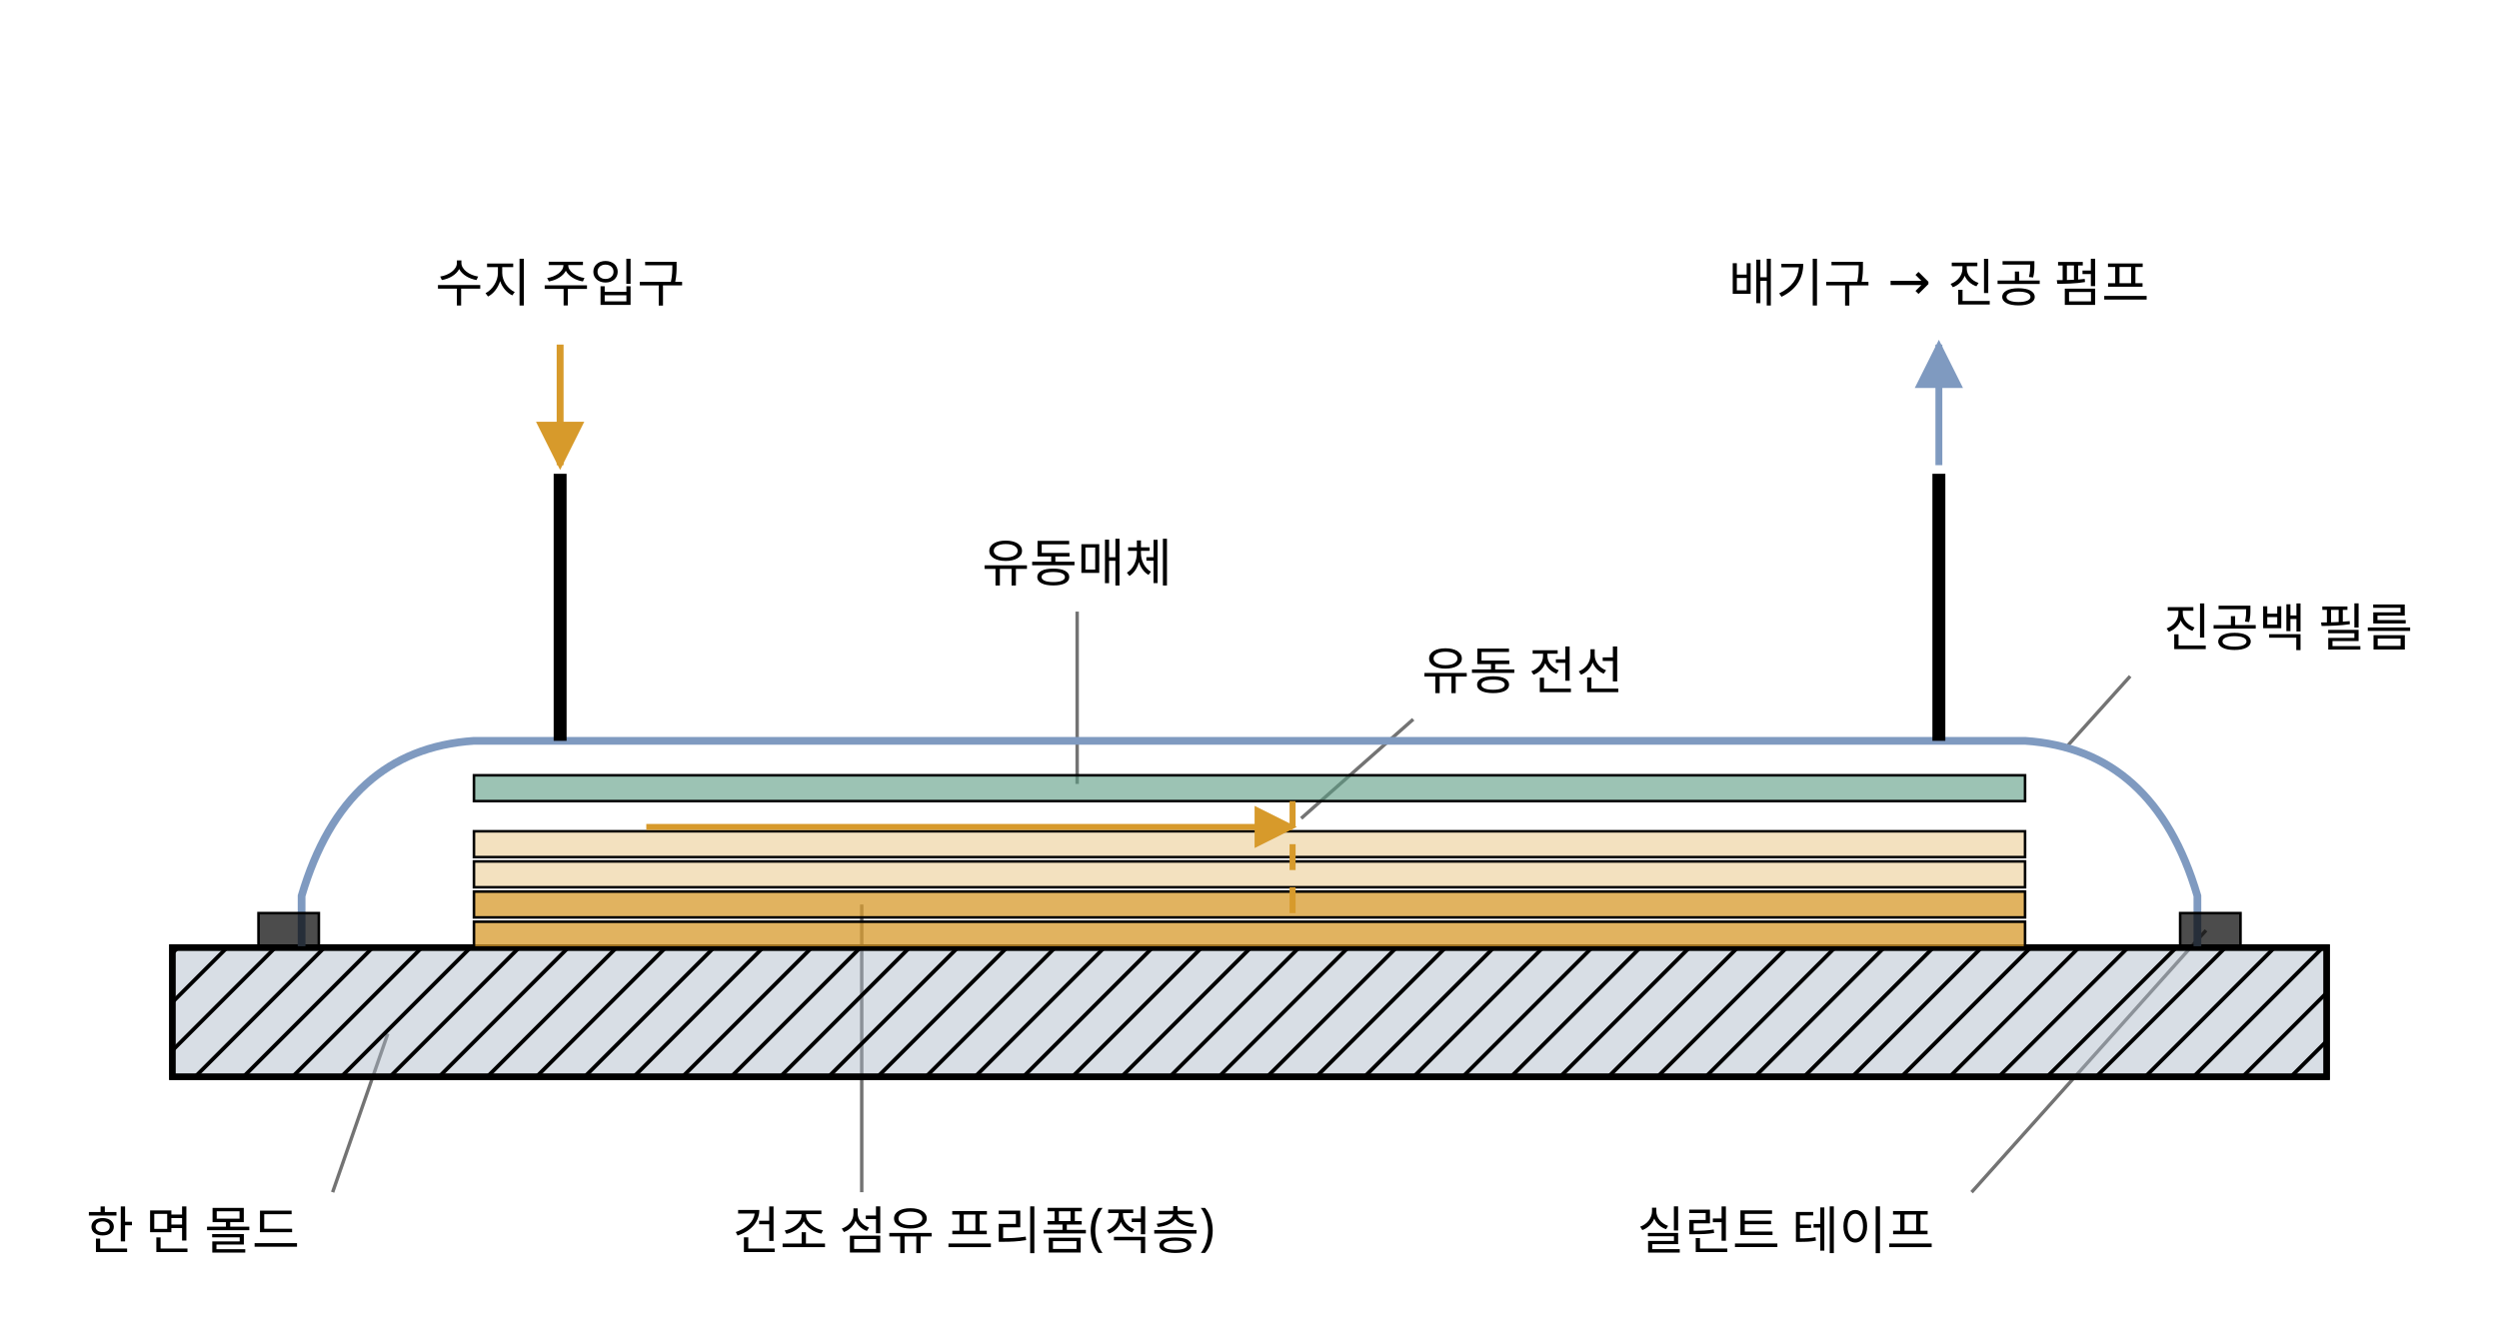
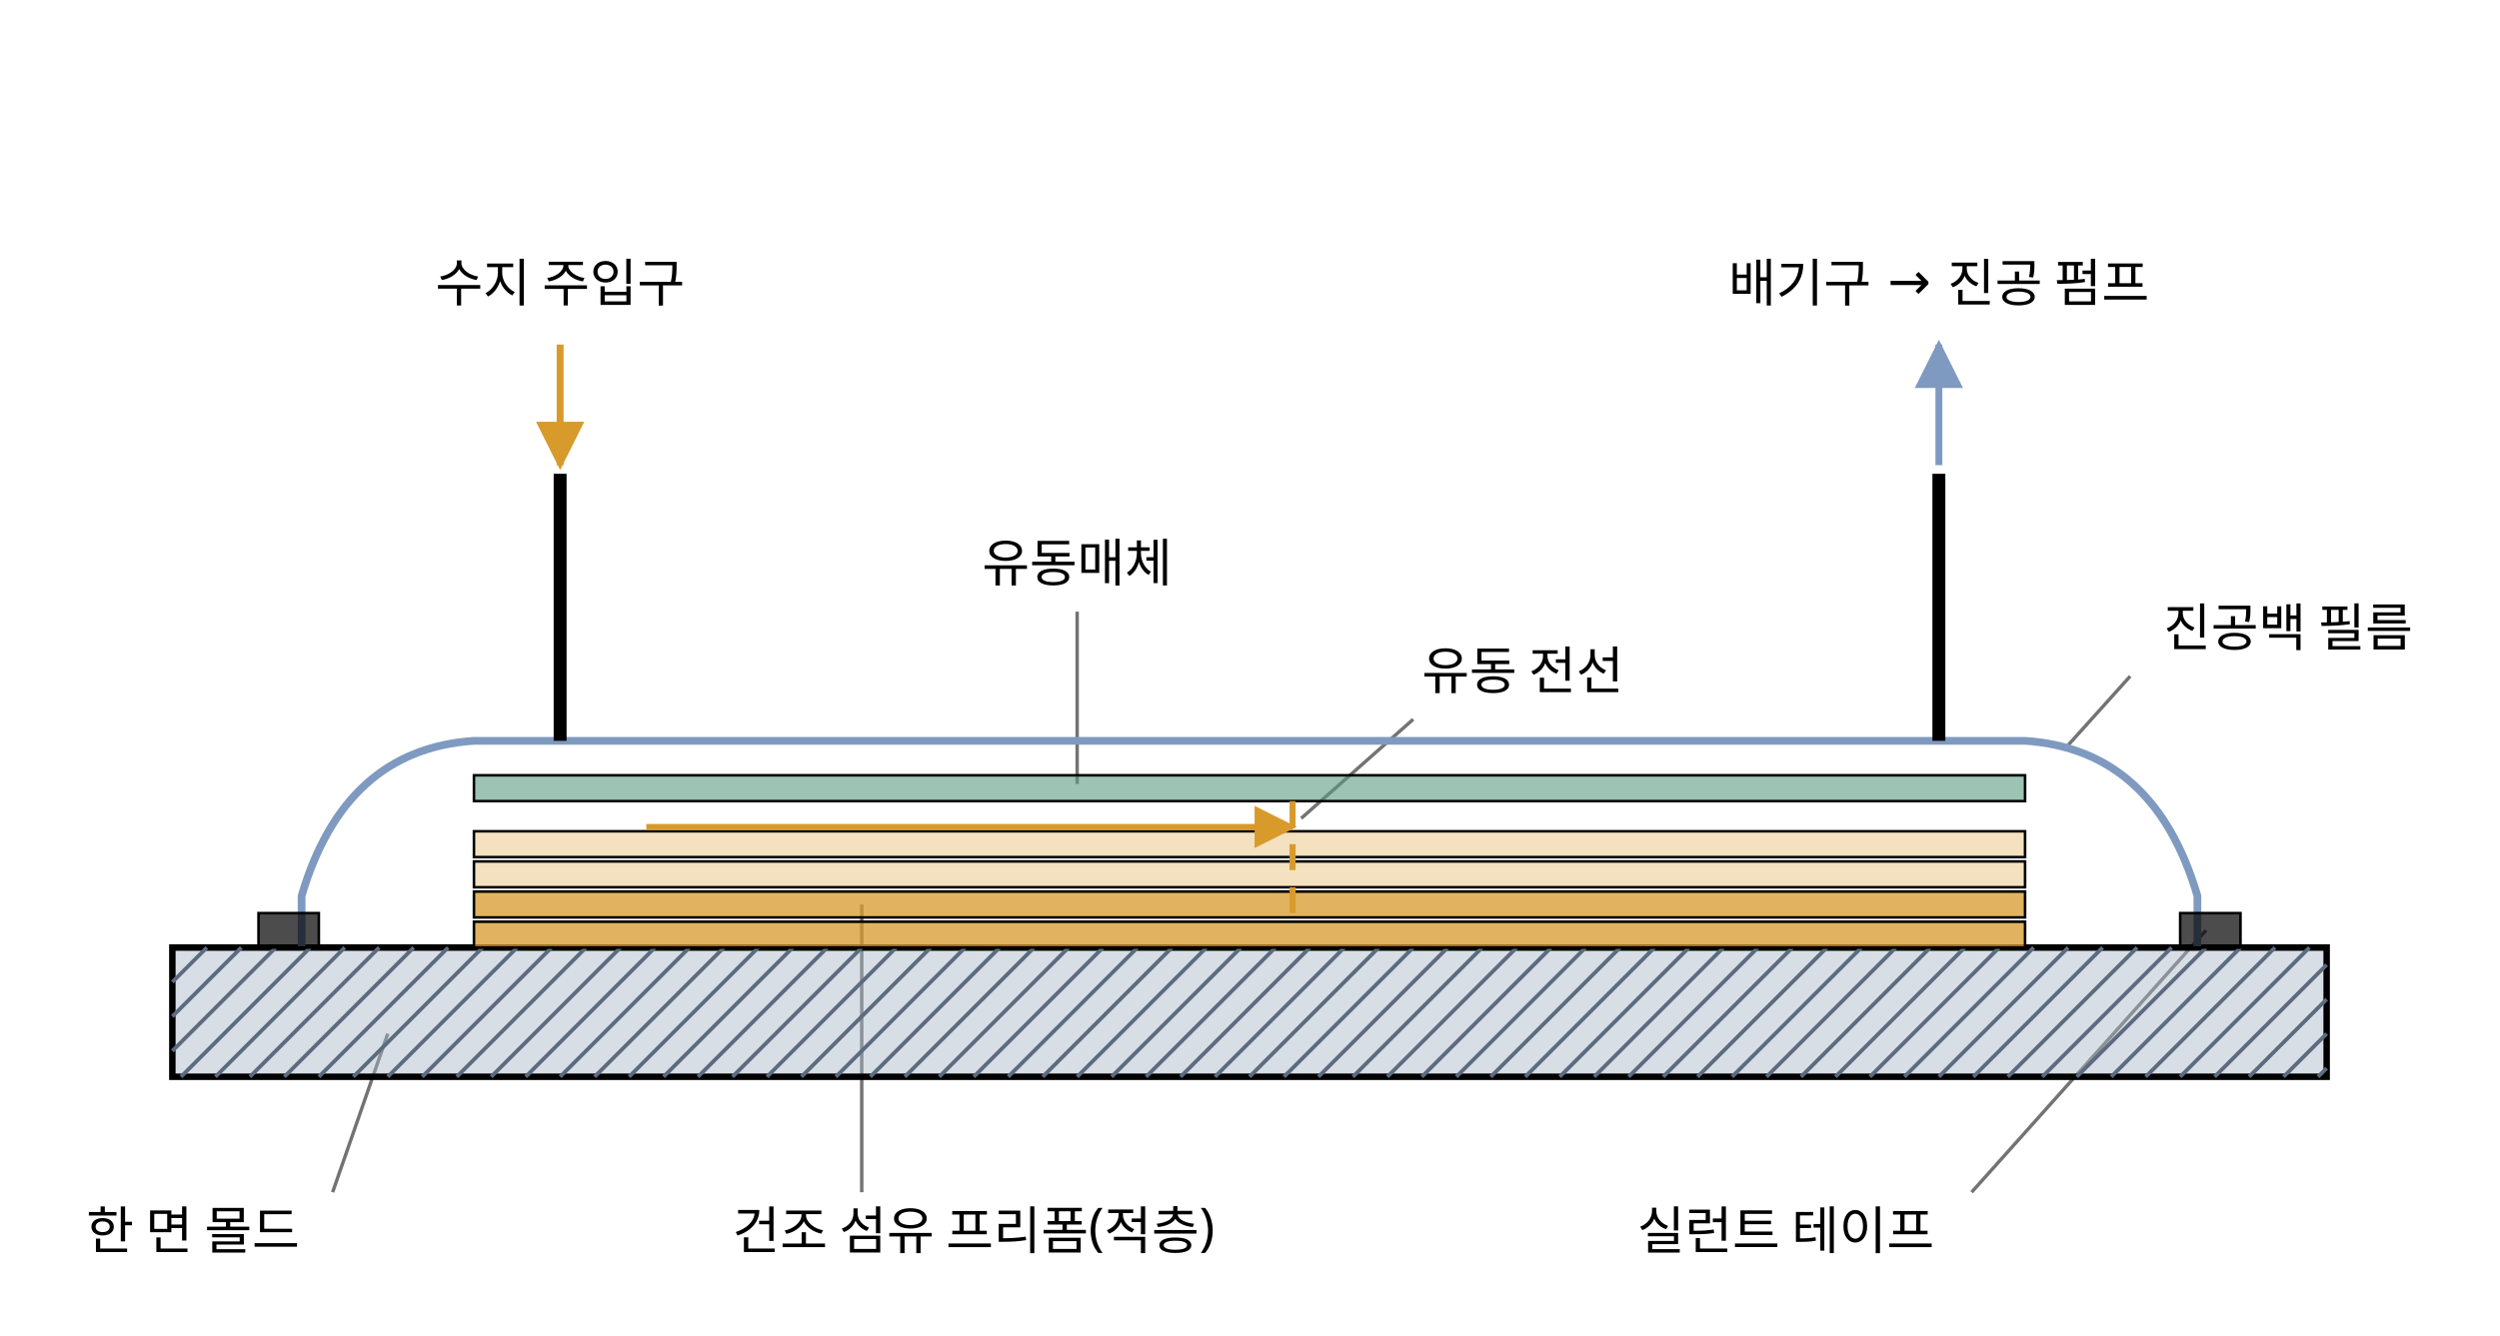
<svg xmlns="http://www.w3.org/2000/svg" class="si si-illus" viewBox="0 0 580 310" style="max-width:580px;color:var(--si-ink,var(--text,#1f2328))" role="img" aria-labelledby="vacuum-assisted-resin-infusion-t" font-family="'Pretendard','Noto Sans KR','Apple SD Gothic Neo',sans-serif" font-size="13" fill="currentColor">
  <defs>
    <marker id="vacuum-assisted-resin-infusion-ar" viewBox="0 0 10 10" refX="9" refY="5" markerWidth="7" markerHeight="7" orient="auto-start-reverse">
      <path d="M0,0L10,5L0,10z" style="fill:var(--si-amber-s,#d79a2b)" />
    </marker>
    <marker id="vacuum-assisted-resin-infusion-ar-1" viewBox="0 0 10 10" refX="9" refY="5" markerWidth="7" markerHeight="7" orient="auto-start-reverse">
      <path d="M0,0L10,5L0,10z" style="fill:var(--si-blue-s,#7f9ac0)" />
    </marker>
-     <clipPath id="vacuum-assisted-resin-infusion-clip0">
-       <polygon points="40,220 540,220 540,250 40,250" />
-     </clipPath>
  </defs>
  <line x1="90" y1="240" x2="77.2" y2="276.8" class="si-leader" style="stroke:currentColor" stroke-opacity="0.55" stroke-width="0.8" />
  <line x1="200" y1="210" x2="200" y2="276.8" class="si-leader" style="stroke:currentColor" stroke-opacity="0.55" stroke-width="0.8" />
  <line x1="512" y1="216" x2="457.6" y2="276.8" class="si-leader" style="stroke:currentColor" stroke-opacity="0.55" stroke-width="0.8" />
  <line x1="480" y1="173" x2="494.4" y2="157" class="si-leader" style="stroke:currentColor" stroke-opacity="0.55" stroke-width="0.8" />
  <line x1="250" y1="182" x2="250" y2="142" class="si-leader" style="stroke:currentColor" stroke-opacity="0.55" stroke-width="0.8" />
  <line x1="302" y1="190" x2="328" y2="167" class="si-leader" style="stroke:currentColor" stroke-opacity="0.55" stroke-width="0.8" />
  <rect x="40" y="220" width="500" height="30" style="stroke:currentColor;fill:var(--si-gray-s,#aab6c6)" stroke-width="1.5" fill-opacity="0.45" />
-   <path d="M-75.5,235L290,-130.5M-69.8,240.7L295.7,-124.8M-64.2,246.3L301.3,-119.2M-58.5,252L307,-113.5M-52.9,257.6L312.6,-107.9M-47.2,263.3L318.3,-102.2M-41.6,268.9L323.9,-96.6M-35.9,274.6L329.6,-90.9M-30.2,280.3L335.3,-85.2M-24.6,285.9L340.9,-79.6M-18.9,291.6L346.6,-73.9M-13.3,297.2L352.2,-68.3M-7.6,302.9L357.9,-62.6M-2,308.5L363.5,-57M3.7,314.2L369.2,-51.3M9.3,319.9L374.9,-45.7M15,325.5L380.5,-40M20.7,331.2L386.2,-34.3M26.3,336.8L391.8,-28.7M32,342.5L397.5,-23M37.6,348.1L403.1,-17.4M43.3,353.8L408.8,-11.7M48.9,359.5L414.5,-6.1M54.6,365.1L420.1,-0.4M60.3,370.8L425.8,5.3M65.9,376.4L431.4,10.9M71.6,382.1L437.1,16.6M77.2,387.7L442.7,22.2M82.9,393.4L448.4,27.9M88.5,399L454,33.5M94.2,404.7L459.7,39.2M99.9,410.4L465.4,44.9M105.5,416L471,50.5M111.2,421.7L476.7,56.2M116.8,427.3L482.3,61.8M122.5,433L488,67.5M128.1,438.6L493.6,73.1M133.8,444.3L499.3,78.8M139.5,450L505,84.5M145.1,455.6L510.6,90.1M150.8,461.3L516.3,95.8M156.4,466.9L521.9,101.4M162.1,472.6L527.6,107.1M167.7,478.2L533.2,112.7M173.4,483.9L538.9,118.4M179.1,489.6L544.6,124.1M184.7,495.2L550.2,129.7M190.4,500.9L555.9,135.4M196,506.5L561.5,141M201.7,512.2L567.2,146.7M207.3,517.8L572.8,152.3M213,523.5L578.5,158M218.7,529.2L584.2,163.7M224.3,534.8L589.8,169.3M230,540.5L595.5,175M235.6,546.1L601.1,180.6M241.3,551.8L606.8,186.3M246.9,557.4L612.4,191.9M252.6,563.1L618.1,197.6M258.3,568.8L623.8,203.3M263.9,574.4L629.4,208.9M269.6,580.1L635.1,214.6M275.2,585.7L640.7,220.2M280.9,591.4L646.4,225.9M286.5,597L652,231.5" clip-path="url(#vacuum-assisted-resin-infusion-clip0)" style="stroke:currentColor;fill:none" stroke-width="0.9" />
-   <polygon points="40,220 540,220 540,250 40,250" style="stroke:currentColor;fill:none" stroke-width="1.4" />
+   <line x1="40" y1="228" x2="48" y2="220" style="stroke:var(--si-general,#5c6b7f);fill:none" stroke-width="0.9" />
+   <line x1="40" y1="236" x2="56" y2="220" style="stroke:var(--si-general,#5c6b7f);fill:none" stroke-width="0.9" />
+   <line x1="40" y1="244" x2="64" y2="220" style="stroke:var(--si-general,#5c6b7f);fill:none" stroke-width="0.9" />
+   <line x1="42" y1="250" x2="72" y2="220" style="stroke:var(--si-general,#5c6b7f);fill:none" stroke-width="0.9" />
+   <line x1="50" y1="250" x2="80" y2="220" style="stroke:var(--si-general,#5c6b7f);fill:none" stroke-width="0.9" />
+   <line x1="58" y1="250" x2="88" y2="220" style="stroke:var(--si-general,#5c6b7f);fill:none" stroke-width="0.9" />
+   <line x1="66" y1="250" x2="96" y2="220" style="stroke:var(--si-general,#5c6b7f);fill:none" stroke-width="0.9" />
+   <line x1="74" y1="250" x2="104" y2="220" style="stroke:var(--si-general,#5c6b7f);fill:none" stroke-width="0.9" />
+   <line x1="82" y1="250" x2="112" y2="220" style="stroke:var(--si-general,#5c6b7f);fill:none" stroke-width="0.9" />
+   <line x1="90" y1="250" x2="120" y2="220" style="stroke:var(--si-general,#5c6b7f);fill:none" stroke-width="0.9" />
+   <line x1="98" y1="250" x2="128" y2="220" style="stroke:var(--si-general,#5c6b7f);fill:none" stroke-width="0.9" />
+   <line x1="106" y1="250" x2="136" y2="220" style="stroke:var(--si-general,#5c6b7f);fill:none" stroke-width="0.9" />
+   <line x1="114" y1="250" x2="144" y2="220" style="stroke:var(--si-general,#5c6b7f);fill:none" stroke-width="0.9" />
+   <line x1="122" y1="250" x2="152" y2="220" style="stroke:var(--si-general,#5c6b7f);fill:none" stroke-width="0.9" />
+   <line x1="130" y1="250" x2="160" y2="220" style="stroke:var(--si-general,#5c6b7f);fill:none" stroke-width="0.9" />
+   <line x1="138" y1="250" x2="168" y2="220" style="stroke:var(--si-general,#5c6b7f);fill:none" stroke-width="0.9" />
+   <line x1="146" y1="250" x2="176" y2="220" style="stroke:var(--si-general,#5c6b7f);fill:none" stroke-width="0.9" />
+   <line x1="154" y1="250" x2="184" y2="220" style="stroke:var(--si-general,#5c6b7f);fill:none" stroke-width="0.9" />
+   <line x1="162" y1="250" x2="192" y2="220" style="stroke:var(--si-general,#5c6b7f);fill:none" stroke-width="0.9" />
+   <line x1="170" y1="250" x2="200" y2="220" style="stroke:var(--si-general,#5c6b7f);fill:none" stroke-width="0.9" />
+   <line x1="178" y1="250" x2="208" y2="220" style="stroke:var(--si-general,#5c6b7f);fill:none" stroke-width="0.9" />
+   <line x1="186" y1="250" x2="216" y2="220" style="stroke:var(--si-general,#5c6b7f);fill:none" stroke-width="0.9" />
+   <line x1="194" y1="250" x2="224" y2="220" style="stroke:var(--si-general,#5c6b7f);fill:none" stroke-width="0.9" />
+   <line x1="202" y1="250" x2="232" y2="220" style="stroke:var(--si-general,#5c6b7f);fill:none" stroke-width="0.9" />
+   <line x1="210" y1="250" x2="240" y2="220" style="stroke:var(--si-general,#5c6b7f);fill:none" stroke-width="0.9" />
+   <line x1="218" y1="250" x2="248" y2="220" style="stroke:var(--si-general,#5c6b7f);fill:none" stroke-width="0.9" />
+   <line x1="226" y1="250" x2="256" y2="220" style="stroke:var(--si-general,#5c6b7f);fill:none" stroke-width="0.9" />
+   <line x1="234" y1="250" x2="264" y2="220" style="stroke:var(--si-general,#5c6b7f);fill:none" stroke-width="0.9" />
+   <line x1="242" y1="250" x2="272" y2="220" style="stroke:var(--si-general,#5c6b7f);fill:none" stroke-width="0.9" />
+   <line x1="250" y1="250" x2="280" y2="220" style="stroke:var(--si-general,#5c6b7f);fill:none" stroke-width="0.9" />
+   <line x1="258" y1="250" x2="288" y2="220" style="stroke:var(--si-general,#5c6b7f);fill:none" stroke-width="0.9" />
+   <line x1="266" y1="250" x2="296" y2="220" style="stroke:var(--si-general,#5c6b7f);fill:none" stroke-width="0.9" />
+   <line x1="274" y1="250" x2="304" y2="220" style="stroke:var(--si-general,#5c6b7f);fill:none" stroke-width="0.9" />
+   <line x1="282" y1="250" x2="312" y2="220" style="stroke:var(--si-general,#5c6b7f);fill:none" stroke-width="0.9" />
+   <line x1="290" y1="250" x2="320" y2="220" style="stroke:var(--si-general,#5c6b7f);fill:none" stroke-width="0.9" />
+   <line x1="298" y1="250" x2="328" y2="220" style="stroke:var(--si-general,#5c6b7f);fill:none" stroke-width="0.9" />
+   <line x1="306" y1="250" x2="336" y2="220" style="stroke:var(--si-general,#5c6b7f);fill:none" stroke-width="0.9" />
+   <line x1="314" y1="250" x2="344" y2="220" style="stroke:var(--si-general,#5c6b7f);fill:none" stroke-width="0.9" />
+   <line x1="322" y1="250" x2="352" y2="220" style="stroke:var(--si-general,#5c6b7f);fill:none" stroke-width="0.9" />
+   <line x1="330" y1="250" x2="360" y2="220" style="stroke:var(--si-general,#5c6b7f);fill:none" stroke-width="0.9" />
+   <line x1="338" y1="250" x2="368" y2="220" style="stroke:var(--si-general,#5c6b7f);fill:none" stroke-width="0.9" />
+   <line x1="346" y1="250" x2="376" y2="220" style="stroke:var(--si-general,#5c6b7f);fill:none" stroke-width="0.9" />
+   <line x1="354" y1="250" x2="384" y2="220" style="stroke:var(--si-general,#5c6b7f);fill:none" stroke-width="0.9" />
+   <line x1="362" y1="250" x2="392" y2="220" style="stroke:var(--si-general,#5c6b7f);fill:none" stroke-width="0.9" />
+   <line x1="370" y1="250" x2="400" y2="220" style="stroke:var(--si-general,#5c6b7f);fill:none" stroke-width="0.9" />
+   <line x1="378" y1="250" x2="408" y2="220" style="stroke:var(--si-general,#5c6b7f);fill:none" stroke-width="0.9" />
+   <line x1="386" y1="250" x2="416" y2="220" style="stroke:var(--si-general,#5c6b7f);fill:none" stroke-width="0.9" />
+   <line x1="394" y1="250" x2="424" y2="220" style="stroke:var(--si-general,#5c6b7f);fill:none" stroke-width="0.9" />
+   <line x1="402" y1="250" x2="432" y2="220" style="stroke:var(--si-general,#5c6b7f);fill:none" stroke-width="0.9" />
+   <line x1="410" y1="250" x2="440" y2="220" style="stroke:var(--si-general,#5c6b7f);fill:none" stroke-width="0.9" />
+   <line x1="418" y1="250" x2="448" y2="220" style="stroke:var(--si-general,#5c6b7f);fill:none" stroke-width="0.9" />
+   <line x1="426" y1="250" x2="456" y2="220" style="stroke:var(--si-general,#5c6b7f);fill:none" stroke-width="0.9" />
+   <line x1="434" y1="250" x2="464" y2="220" style="stroke:var(--si-general,#5c6b7f);fill:none" stroke-width="0.9" />
+   <line x1="442" y1="250" x2="472" y2="220" style="stroke:var(--si-general,#5c6b7f);fill:none" stroke-width="0.9" />
+   <line x1="450" y1="250" x2="480" y2="220" style="stroke:var(--si-general,#5c6b7f);fill:none" stroke-width="0.9" />
+   <line x1="458" y1="250" x2="488" y2="220" style="stroke:var(--si-general,#5c6b7f);fill:none" stroke-width="0.9" />
+   <line x1="466" y1="250" x2="496" y2="220" style="stroke:var(--si-general,#5c6b7f);fill:none" stroke-width="0.9" />
+   <line x1="474" y1="250" x2="504" y2="220" style="stroke:var(--si-general,#5c6b7f);fill:none" stroke-width="0.9" />
+   <line x1="482" y1="250" x2="512" y2="220" style="stroke:var(--si-general,#5c6b7f);fill:none" stroke-width="0.9" />
+   <line x1="490" y1="250" x2="520" y2="220" style="stroke:var(--si-general,#5c6b7f);fill:none" stroke-width="0.9" />
+   <line x1="498" y1="250" x2="528" y2="220" style="stroke:var(--si-general,#5c6b7f);fill:none" stroke-width="0.9" />
+   <line x1="506" y1="250" x2="536" y2="220" style="stroke:var(--si-general,#5c6b7f);fill:none" stroke-width="0.9" />
+   <line x1="514" y1="250" x2="540" y2="224" style="stroke:var(--si-general,#5c6b7f);fill:none" stroke-width="0.9" />
+   <line x1="522" y1="250" x2="540" y2="232" style="stroke:var(--si-general,#5c6b7f);fill:none" stroke-width="0.9" />
+   <line x1="530" y1="250" x2="540" y2="240" style="stroke:var(--si-general,#5c6b7f);fill:none" stroke-width="0.9" />
+   <line x1="538" y1="250" x2="540" y2="248" style="stroke:var(--si-general,#5c6b7f);fill:none" stroke-width="0.9" />
  <rect x="110" y="214" width="360" height="6" style="stroke:currentColor;fill:var(--si-amber-s,#d79a2b)" stroke-width="0.6" fill-opacity="0.75" />
  <rect x="110" y="207" width="360" height="6" style="stroke:currentColor;fill:var(--si-amber-s,#d79a2b)" stroke-width="0.6" fill-opacity="0.75" />
  <rect x="110" y="200" width="360" height="6" style="stroke:currentColor;fill:var(--si-amber-s,#d79a2b)" stroke-width="0.6" fill-opacity="0.3" />
  <rect x="110" y="193" width="360" height="6" style="stroke:currentColor;fill:var(--si-amber-s,#d79a2b)" stroke-width="0.6" fill-opacity="0.3" />
  <rect x="110" y="180" width="360" height="6" style="stroke:currentColor;fill:var(--si-green-s,#5b9b83)" stroke-width="0.6" fill-opacity="0.6" />
  <path d="M70 220 L70 208 Q80 174 110 172 L470 172 Q500 174 510 208 L510 220" style="stroke:var(--si-blue-s,#7f9ac0);fill:none" stroke-width="1.8" />
  <rect x="60" y="212" width="14" height="8" style="stroke:currentColor;fill:currentColor" stroke-width="0.6" fill-opacity="0.7" />
  <rect x="506" y="212" width="14" height="8" style="stroke:currentColor;fill:currentColor" stroke-width="0.6" fill-opacity="0.7" />
  <line x1="130" y1="172" x2="130" y2="110" style="stroke:currentColor;fill:none" stroke-width="3" />
  <line x1="450" y1="172" x2="450" y2="110" style="stroke:currentColor;fill:none" stroke-width="3" />
  <line x1="130" y1="80" x2="130" y2="108" style="stroke:var(--si-amber-s,#d79a2b);fill:none" stroke-width="1.6" marker-end="url(#vacuum-assisted-resin-infusion-ar)" />
  <line x1="450" y1="108" x2="450" y2="80" style="stroke:var(--si-blue-s,#7f9ac0);fill:none" stroke-width="1.6" marker-end="url(#vacuum-assisted-resin-infusion-ar-1)" />
  <line x1="150" y1="192" x2="300" y2="192" style="stroke:var(--si-amber-s,#d79a2b);fill:none" stroke-width="1.4" marker-end="url(#vacuum-assisted-resin-infusion-ar)" />
  <line x1="300" y1="186" x2="300" y2="214" style="stroke:var(--si-amber-s,#d79a2b);fill:none" stroke-width="1.4" stroke-dasharray="6 4" />
  <text x="130" y="70" text-anchor="middle" font-size="12">수지 주입구</text>
  <text x="450" y="70" text-anchor="middle" font-size="12">배기구 → 진공 펌프</text>
  <text x="20" y="290" font-size="12">한 면 몰드</text>
  <text x="170" y="290" font-size="12">건조 섬유 프리폼(적층)</text>
  <text x="380" y="290" font-size="12">실런트 테이프</text>
  <text x="560" y="150" text-anchor="end" font-size="12">진공백 필름</text>
  <text x="250" y="135" text-anchor="middle" font-size="12">유동매체</text>
  <text x="330" y="160" font-size="12">유동 전선</text>
</svg>
